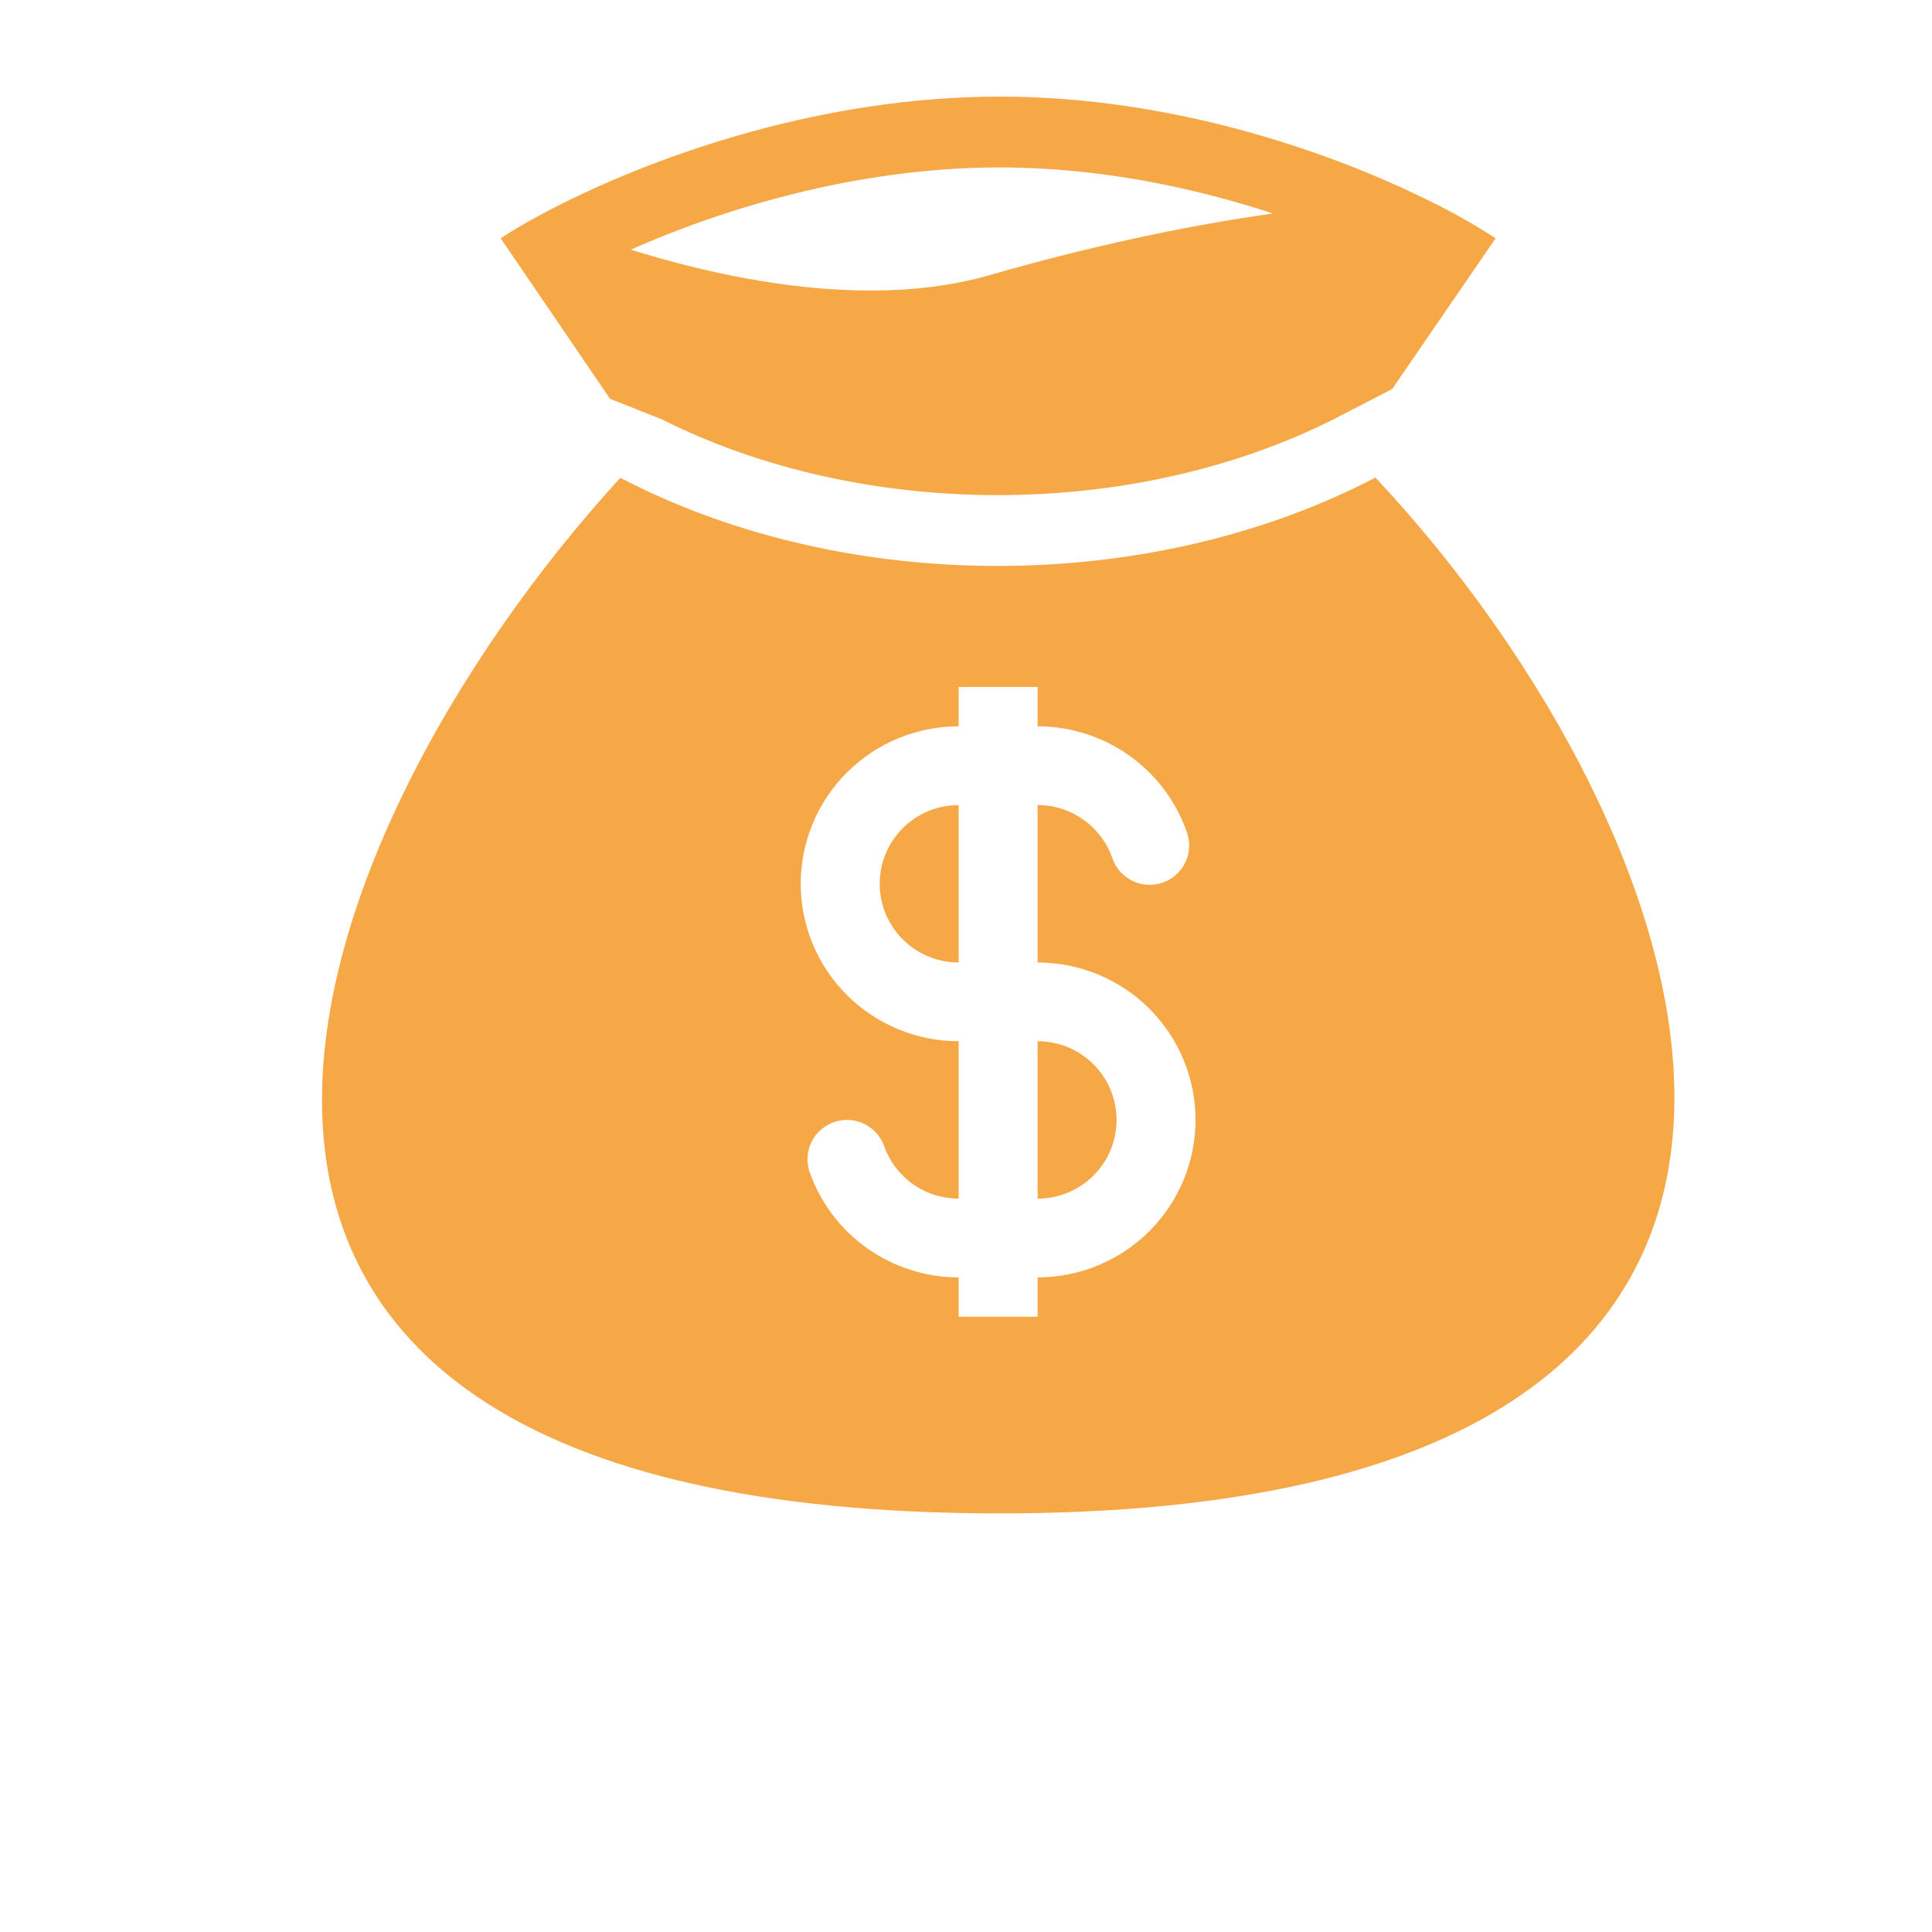
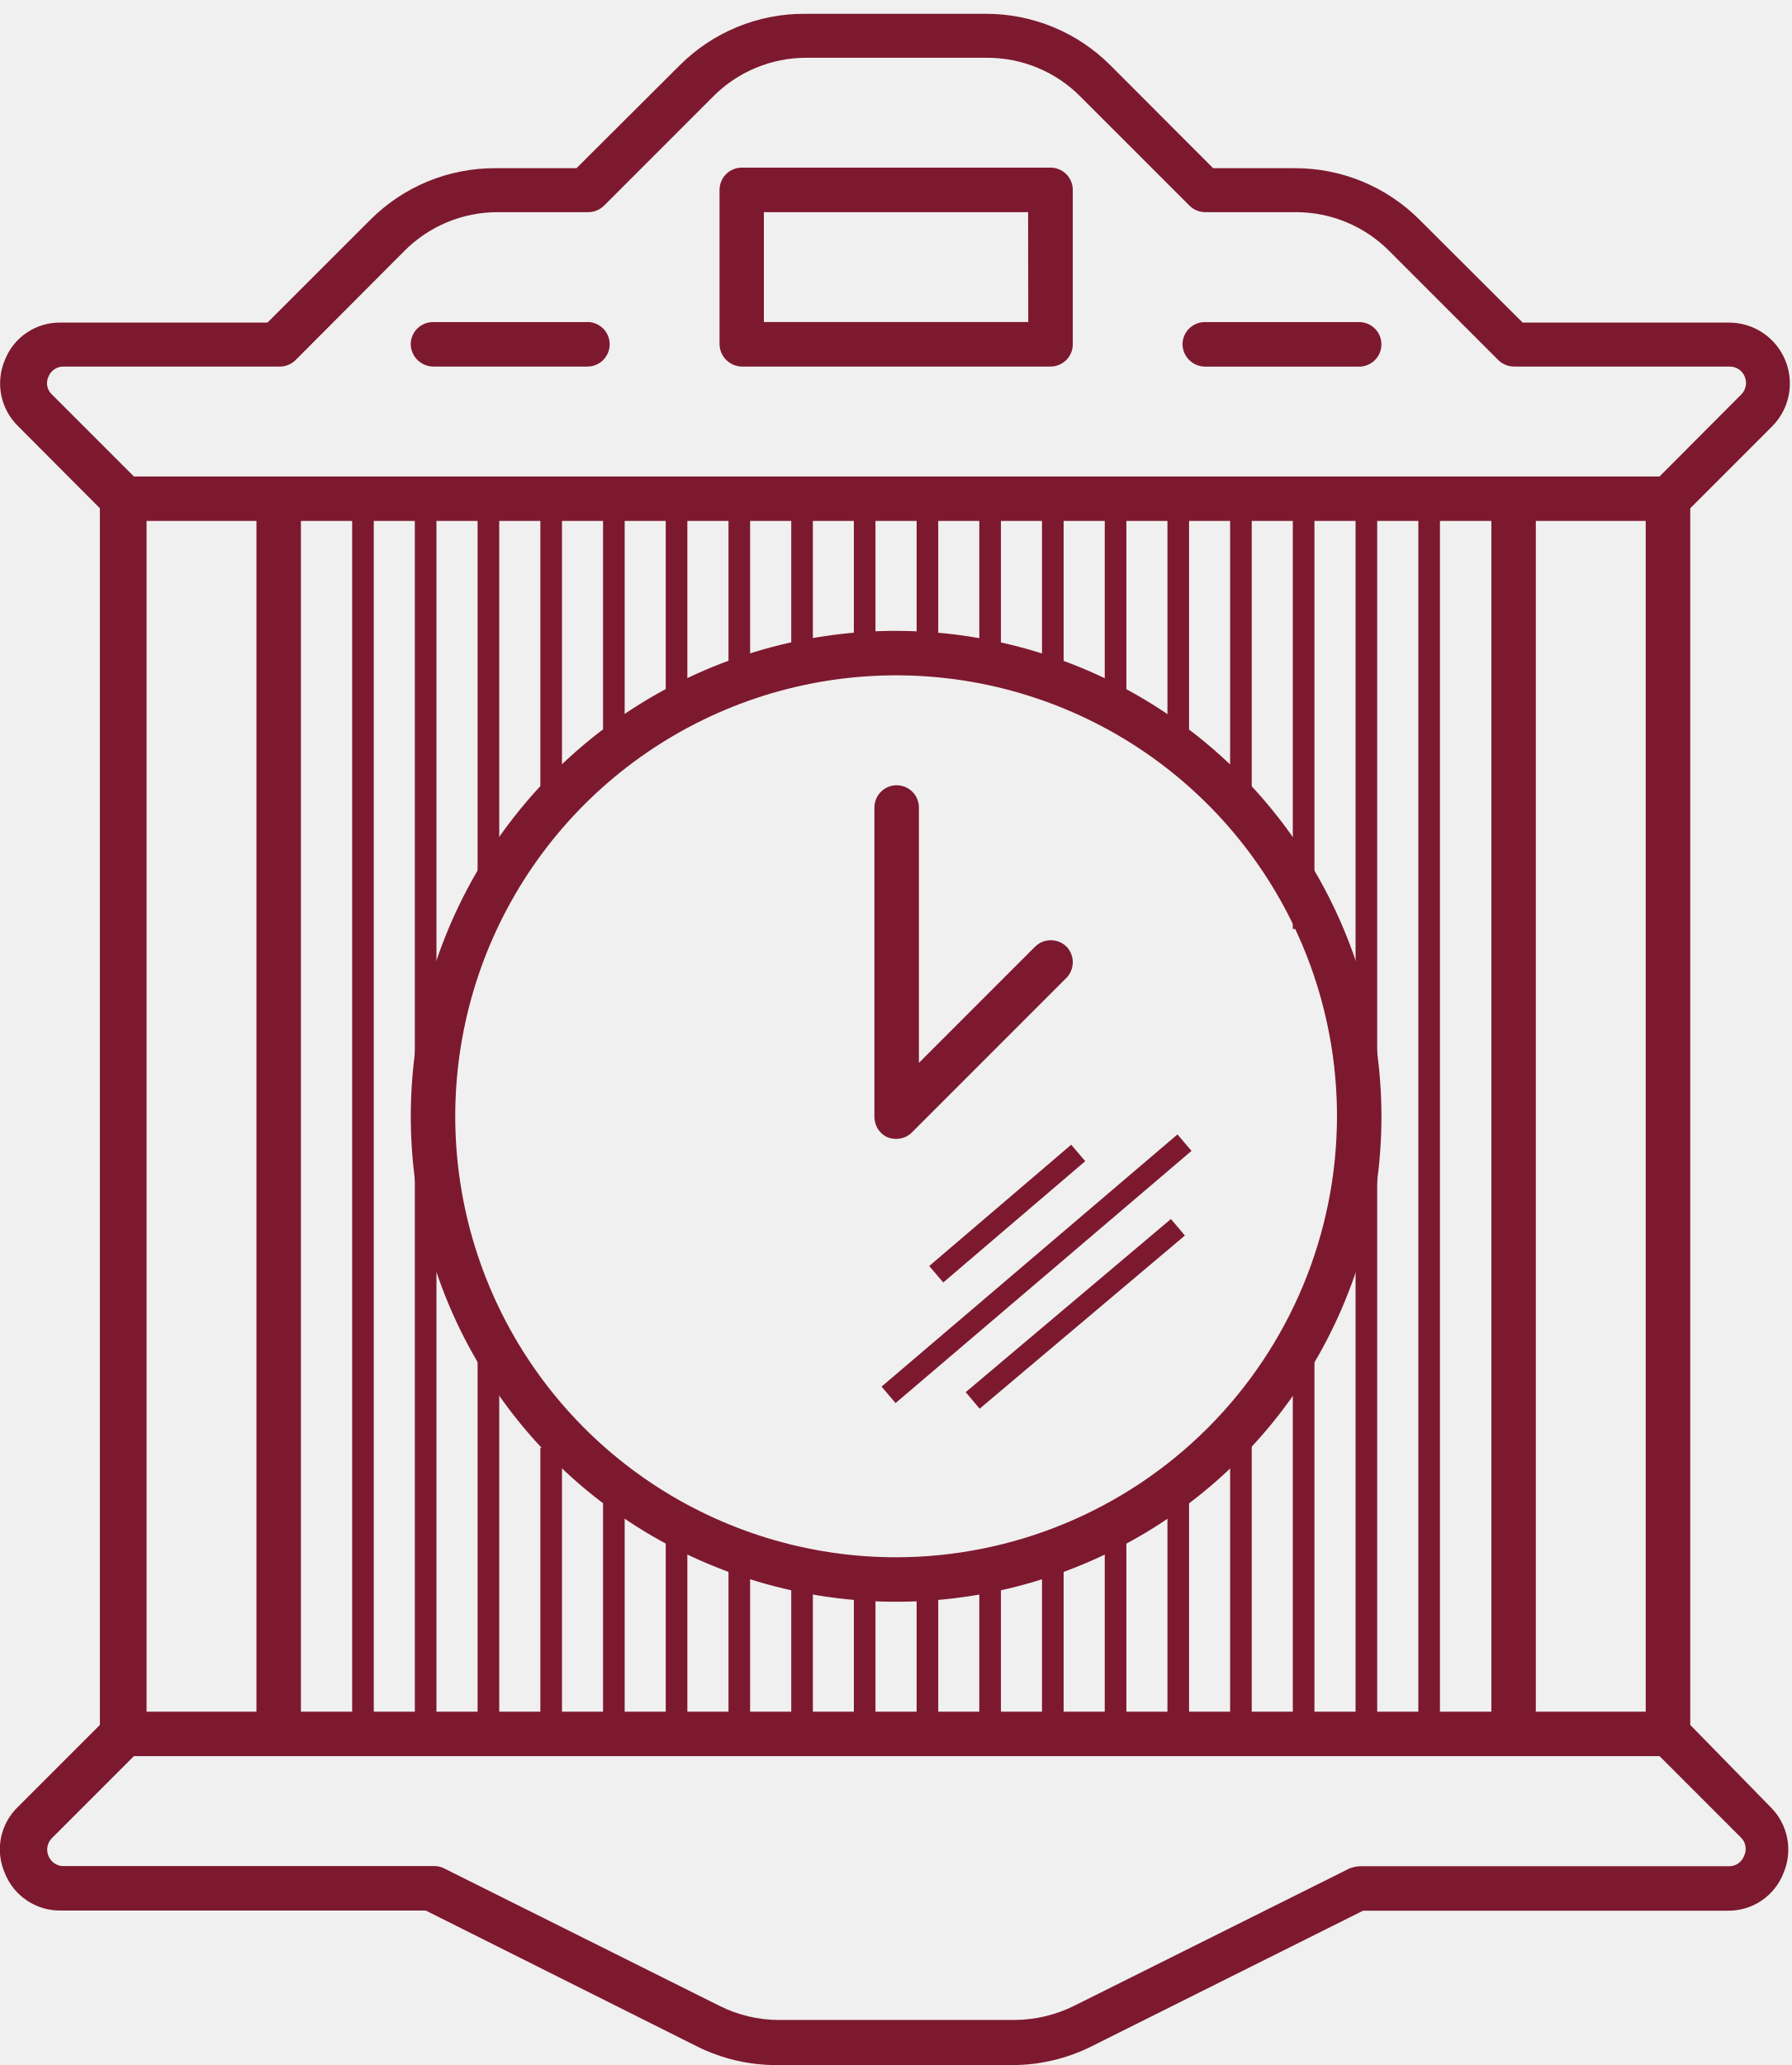
- <svg xmlns="http://www.w3.org/2000/svg" width="60" height="60" viewBox="0 0 60 60" fill="none">
-   <rect width="60" height="60" fill="white" />
-   <path fill-rule="evenodd" clip-rule="evenodd" d="M31.047 3C25.509 3 20.462 4.824 17.476 6.314C17.207 6.448 16.955 6.58 16.721 6.707C16.258 6.959 15.863 7.194 15.549 7.4L18.945 12.385L20.544 13.019C26.792 16.162 35.171 16.162 41.421 13.019L43.235 12.081L46.448 7.4C45.782 6.968 45.09 6.577 44.376 6.231C41.406 4.756 36.481 3 31.047 3ZM23.147 8.642C21.945 8.418 20.757 8.121 19.59 7.752C22.387 6.514 26.556 5.2 31.046 5.2C34.156 5.2 37.098 5.831 39.53 6.63C36.679 7.03 33.638 7.708 30.739 8.543C28.459 9.201 25.793 9.13 23.147 8.642ZM42.716 14.832L42.415 14.984C35.541 18.44 26.423 18.44 19.549 14.984L19.264 14.839C8.938 26.135 1.054 47 31.047 47C61.037 47 52.961 25.745 42.716 14.832ZM29.772 25.002C29.121 25.002 28.498 25.259 28.038 25.718C27.578 26.176 27.32 26.798 27.32 27.447C27.32 28.095 27.578 28.717 28.038 29.175C28.498 29.634 29.121 29.891 29.772 29.891V25.002ZM32.224 22.557V21.335H29.772V22.557C28.471 22.557 27.224 23.072 26.304 23.989C25.384 24.906 24.867 26.15 24.867 27.447C24.867 28.743 25.384 29.987 26.304 30.904C27.224 31.821 28.471 32.336 29.772 32.336V37.225C29.265 37.225 28.77 37.069 28.356 36.777C27.942 36.485 27.628 36.072 27.459 35.596C27.351 35.29 27.125 35.04 26.832 34.9C26.538 34.76 26.201 34.742 25.895 34.85C25.588 34.958 25.337 35.183 25.197 35.475C25.056 35.768 25.039 36.104 25.147 36.41C25.485 37.363 26.111 38.189 26.94 38.772C27.768 39.356 28.757 39.67 29.772 39.67V40.892H32.224V39.67C33.525 39.67 34.772 39.155 35.692 38.238C36.611 37.321 37.128 36.077 37.128 34.78C37.128 33.484 36.611 32.24 35.692 31.323C34.772 30.406 33.525 29.891 32.224 29.891V25.002C33.291 25.002 34.199 25.68 34.538 26.631C34.588 26.787 34.669 26.931 34.776 27.055C34.883 27.178 35.014 27.28 35.16 27.352C35.307 27.425 35.467 27.467 35.631 27.477C35.795 27.487 35.959 27.464 36.113 27.409C36.268 27.355 36.41 27.27 36.531 27.16C36.652 27.05 36.75 26.917 36.818 26.768C36.887 26.62 36.925 26.459 36.93 26.296C36.935 26.132 36.908 25.97 36.849 25.817C36.511 24.864 35.884 24.038 35.056 23.454C34.228 22.871 33.238 22.557 32.224 22.557ZM32.224 32.336V37.225C32.874 37.225 33.498 36.968 33.958 36.509C34.418 36.051 34.676 35.429 34.676 34.78C34.676 34.132 34.418 33.51 33.958 33.052C33.498 32.593 32.874 32.336 32.224 32.336Z" fill="#F6A847" />
+ <svg xmlns="http://www.w3.org/2000/svg" width="92" height="106" viewBox="0 0 92 106" fill="none">
+   <g clip-path="url(#clip0_57_1964)">
+     <path d="M48.173 81.366H47.063V88.603H48.173V81.366Z" fill="#7D192F" />
+     <path d="M46.01 32.383C41.083 32.383 36.265 33.845 32.168 36.582C28.07 39.319 24.876 43.21 22.99 47.763C21.103 52.315 20.609 57.325 21.569 62.158C22.53 66.992 24.901 71.432 28.385 74.917C31.868 78.403 36.307 80.777 41.14 81.74C45.973 82.704 50.982 82.212 55.536 80.328C60.09 78.445 63.982 75.253 66.722 71.157C69.462 67.061 70.926 62.245 70.929 57.317C70.925 50.708 68.299 44.371 63.627 39.696C58.955 35.021 52.619 32.391 46.01 32.383ZM46.01 79.938C41.533 79.938 37.156 78.61 33.433 76.122C29.71 73.634 26.809 70.098 25.096 65.961C23.383 61.824 22.936 57.272 23.81 52.881C24.685 48.489 26.842 44.456 30.009 41.291C33.177 38.126 37.211 35.971 41.603 35.099C45.995 34.228 50.547 34.678 54.683 36.394C58.819 38.109 62.353 41.013 64.838 44.737C67.324 48.462 68.649 52.839 68.646 57.317C68.635 63.316 66.247 69.066 62.003 73.306C57.76 77.546 52.009 79.931 46.01 79.938Z" fill="#7D192F" />
+     <path d="M44.895 57.317C44.895 57.466 44.923 57.614 44.976 57.754C45.029 57.892 45.108 58.019 45.211 58.127C45.313 58.234 45.436 58.32 45.572 58.379C45.852 58.488 46.164 58.488 46.445 58.379C46.583 58.323 46.709 58.24 46.815 58.135L54.755 50.195C54.964 49.98 55.081 49.692 55.081 49.392C55.081 49.092 54.964 48.804 54.755 48.589C54.54 48.38 54.252 48.263 53.952 48.263C53.652 48.263 53.364 48.38 53.149 48.589L47.181 54.557V41.452C47.181 41.149 47.061 40.858 46.846 40.643C46.632 40.429 46.341 40.309 46.038 40.309C45.735 40.309 45.444 40.429 45.23 40.643C45.015 40.858 44.895 41.149 44.895 41.452V57.317Z" fill="#7D192F" />
+     <path d="M3.13 98.071H21.858L35.785 105.045C37.049 105.676 38.442 106.004 39.855 106.004H51.968C53.38 106.004 54.774 105.676 56.038 105.045L69.986 98.079H88.697C89.315 98.09 89.921 97.912 90.435 97.568C90.948 97.224 91.344 96.731 91.568 96.155C91.813 95.586 91.88 94.956 91.76 94.349C91.641 93.741 91.34 93.184 90.898 92.751L86.784 88.544V26.09L90.987 21.887C91.423 21.449 91.72 20.892 91.84 20.286C91.959 19.679 91.896 19.051 91.658 18.481C91.421 17.91 91.019 17.423 90.504 17.081C89.99 16.739 89.385 16.557 88.767 16.559H78.178L72.887 11.283C72.046 10.439 71.045 9.77 69.943 9.315C68.841 8.861 67.66 8.629 66.468 8.634H62.287L57.018 3.358C56.177 2.514 55.176 1.845 54.074 1.39C52.972 0.936 51.791 0.704 50.599 0.709H41.312C40.12 0.704 38.939 0.936 37.837 1.391C36.736 1.845 35.735 2.514 34.893 3.358L29.599 8.634H25.433C24.241 8.629 23.059 8.861 21.957 9.315C20.856 9.77 19.855 10.439 19.013 11.283L13.733 16.559H3.13C2.513 16.545 1.907 16.721 1.393 17.062C0.879 17.404 0.481 17.894 0.255 18.468C0.01 19.037 -0.057 19.666 0.062 20.274C0.182 20.881 0.482 21.439 0.924 21.872L5.128 26.09V88.544L0.924 92.747C0.474 93.178 0.168 93.738 0.048 94.35C-0.071 94.962 0.001 95.596 0.255 96.166C0.484 96.737 0.882 97.226 1.396 97.566C1.909 97.906 2.514 98.082 3.13 98.071ZM2.671 20.255C2.544 20.14 2.459 19.987 2.427 19.819C2.395 19.651 2.418 19.477 2.493 19.323C2.556 19.17 2.664 19.039 2.803 18.949C2.942 18.858 3.105 18.812 3.27 18.816H14.336C14.49 18.82 14.643 18.793 14.786 18.737C14.928 18.681 15.059 18.597 15.169 18.49L20.759 12.885C21.384 12.255 22.127 11.754 22.945 11.412C23.764 11.07 24.642 10.893 25.529 10.891H30.187C30.492 10.894 30.785 10.777 31.005 10.565L36.61 4.96C37.236 4.328 37.982 3.826 38.804 3.483C39.626 3.141 40.507 2.965 41.397 2.966H50.688C51.578 2.965 52.46 3.141 53.281 3.483C54.103 3.826 54.849 4.328 55.475 4.96L61.081 10.565C61.3 10.777 61.594 10.894 61.898 10.891H66.542C67.432 10.89 68.314 11.067 69.135 11.409C69.957 11.751 70.703 12.253 71.329 12.885L76.935 18.49C77.154 18.702 77.448 18.819 77.752 18.816H88.797C88.963 18.812 89.127 18.858 89.266 18.95C89.406 19.041 89.514 19.172 89.577 19.327C89.645 19.482 89.664 19.653 89.631 19.819C89.599 19.985 89.517 20.137 89.396 20.255L85.208 24.458H6.874L2.671 20.255ZM84.497 26.741V87.863H78.855V26.741H84.497ZM76.572 26.741V87.863H15.45V26.741H76.572ZM13.167 26.741V87.863H7.525V26.741H13.167ZM2.671 94.349L6.874 90.146H85.208L89.396 94.334C89.515 94.455 89.593 94.609 89.62 94.776C89.647 94.943 89.622 95.115 89.548 95.267C89.491 95.42 89.388 95.553 89.254 95.648C89.12 95.742 88.961 95.794 88.797 95.796H69.816C69.638 95.806 69.462 95.844 69.294 95.907L55.128 102.973C54.187 103.436 53.153 103.68 52.105 103.688H39.984C38.935 103.686 37.9 103.442 36.961 102.973L22.78 95.896C22.618 95.819 22.441 95.782 22.262 95.788H3.27C3.104 95.792 2.941 95.745 2.803 95.653C2.664 95.562 2.556 95.431 2.493 95.278C2.425 95.123 2.406 94.952 2.437 94.786C2.469 94.62 2.551 94.468 2.671 94.349Z" fill="#7D192F" />
+     <path d="M55.081 9.748C55.081 9.444 54.961 9.154 54.746 8.939C54.532 8.725 54.241 8.604 53.938 8.604H38.088C37.784 8.604 37.494 8.725 37.279 8.939C37.065 9.154 36.944 9.444 36.944 9.748V17.673C36.95 17.974 37.072 18.262 37.285 18.475C37.499 18.688 37.786 18.81 38.088 18.816H53.938C54.241 18.816 54.532 18.695 54.746 18.481C54.961 18.267 55.081 17.976 55.081 17.673V9.748ZM52.795 16.529H39.22V10.891H52.787L52.795 16.529Z" fill="#7D192F" />
+     <path d="M30.16 16.533H22.235C22.084 16.533 21.936 16.562 21.797 16.619C21.658 16.676 21.532 16.76 21.425 16.866C21.319 16.971 21.234 17.097 21.176 17.236C21.118 17.374 21.088 17.523 21.088 17.673C21.094 17.974 21.217 18.261 21.43 18.474C21.643 18.687 21.93 18.809 22.231 18.816H30.16C30.463 18.816 30.754 18.696 30.968 18.481C31.183 18.267 31.303 17.976 31.303 17.673C31.303 17.37 31.183 17.079 30.968 16.864C30.754 16.65 30.463 16.529 30.16 16.529V16.533Z" fill="#7D192F" />
+     <path d="M69.788 16.533H61.859C61.556 16.533 61.265 16.654 61.05 16.868C60.836 17.082 60.715 17.373 60.715 17.677C60.721 17.978 60.843 18.265 61.057 18.479C61.27 18.692 61.557 18.814 61.859 18.82H69.784C70.087 18.82 70.378 18.699 70.592 18.485C70.807 18.27 70.927 17.98 70.927 17.677C70.927 17.373 70.807 17.082 70.592 16.868C70.378 16.654 70.087 16.533 69.784 16.533H69.788Z" fill="#7D192F" />
+     <path d="M25.632 26.393H24.522V47.153H25.632V26.393Z" fill="#7D192F" />
+     <path d="M25.632 68.317H24.522V89.077H25.632V68.317Z" fill="#7D192F" />
+     <path d="M22.409 26.393H21.299V88.585H22.409V26.393Z" fill="#7D192F" />
+     <path d="M19.191 26.393H18.081V88.585H19.191V26.393Z" fill="#7D192F" />
+     <path d="M32.073 26.393H30.963V38.503H32.073V26.393Z" fill="#7D192F" />
+     <path d="M28.854 26.393H27.744V40.867H28.854V26.393Z" fill="#7D192F" />
+     <path d="M38.514 26.393H37.404V34.666H38.514V26.393Z" fill="#7D192F" />
+     <path d="M35.291 26.393H34.181V36.324H35.291V26.393Z" fill="#7D192F" />
+     <path d="M44.95 26.393H43.84V33.63H44.95V26.393Z" fill="#7D192F" />
+     <path d="M41.736 26.393H40.626V34.148H41.736V26.393Z" fill="#7D192F" />
+     <path d="M32.073 76.675H30.963V88.784H32.073V76.675Z" fill="#7D192F" />
+     <path d="M28.854 74.311H27.744V88.784H28.854V74.311Z" fill="#7D192F" />
+     <path d="M38.514 80.511H37.404V88.784H38.514V80.511Z" fill="#7D192F" />
+     <path d="M35.291 78.854H34.181V88.784H35.291V78.854Z" fill="#7D192F" />
+     <path d="M44.95 81.547H43.84V88.784H44.95V81.547Z" fill="#7D192F" />
+     <path d="M41.736 81.029H40.626V88.784H41.736V81.029Z" fill="#7D192F" />
+     <path d="M48.173 26.393H47.063V33.63H48.173V26.393Z" fill="#7D192F" />
+     <path d="M54.61 26.393H53.5V34.666H54.61V26.393Z" fill="#7D192F" />
+     <path d="M51.391 26.393H50.281V33.63H51.391V26.393Z" fill="#7D192F" />
+     <path d="M61.051 26.393H59.941V38.88H61.051V26.393Z" fill="#7D192F" />
+     <path d="M57.832 26.393H56.722V36.324H57.832V26.393Z" fill="#7D192F" />
+     <path d="M67.488 26.393H66.378V47.686H67.488V26.393Z" fill="#7D192F" />
+     <path d="M64.269 26.393H63.159V40.867H64.269V26.393Z" fill="#7D192F" />
+     <path d="M54.61 80.33H53.5V88.603H54.61V80.33Z" fill="#7D192F" />
+     <path d="M51.391 81.366H50.281V88.603H51.391V81.366Z" fill="#7D192F" />
+     <path d="M61.051 76.116H59.941V88.603H61.051V76.116Z" fill="#7D192F" />
+     <path d="M57.832 78.673H56.722V88.603H57.832V78.673Z" fill="#7D192F" />
+     <path d="M67.488 67.31H66.378V88.603H67.488V67.31Z" fill="#7D192F" />
+     <path d="M64.269 74.129H63.159V88.603H64.269V74.129Z" fill="#7D192F" />
+     <path d="M73.933 26.393H72.823V88.585H73.933V26.393Z" fill="#7D192F" />
+     <path d="M70.71 26.393H69.6V88.585H70.71V26.393Z" fill="#7D192F" />
+     <path d="M54.999 58.761L47.71 64.987L48.431 65.831L55.72 59.605L54.999 58.761Z" fill="#7D192F" />
+     <path d="M60.456 58.232L45.262 71.177L45.982 72.022L61.176 59.077L60.456 58.232Z" fill="#7D192F" />
+     <path d="M60.12 62.574L49.583 71.462L50.298 72.311L60.836 63.422L60.12 62.574Z" fill="#7D192F" />
+   </g>
+   <defs>
+     <clipPath id="clip0_57_1964">
+       <rect width="91.912" height="105.291" fill="white" transform="translate(0 0.708984)" />
+     </clipPath>
+   </defs>
</svg>
